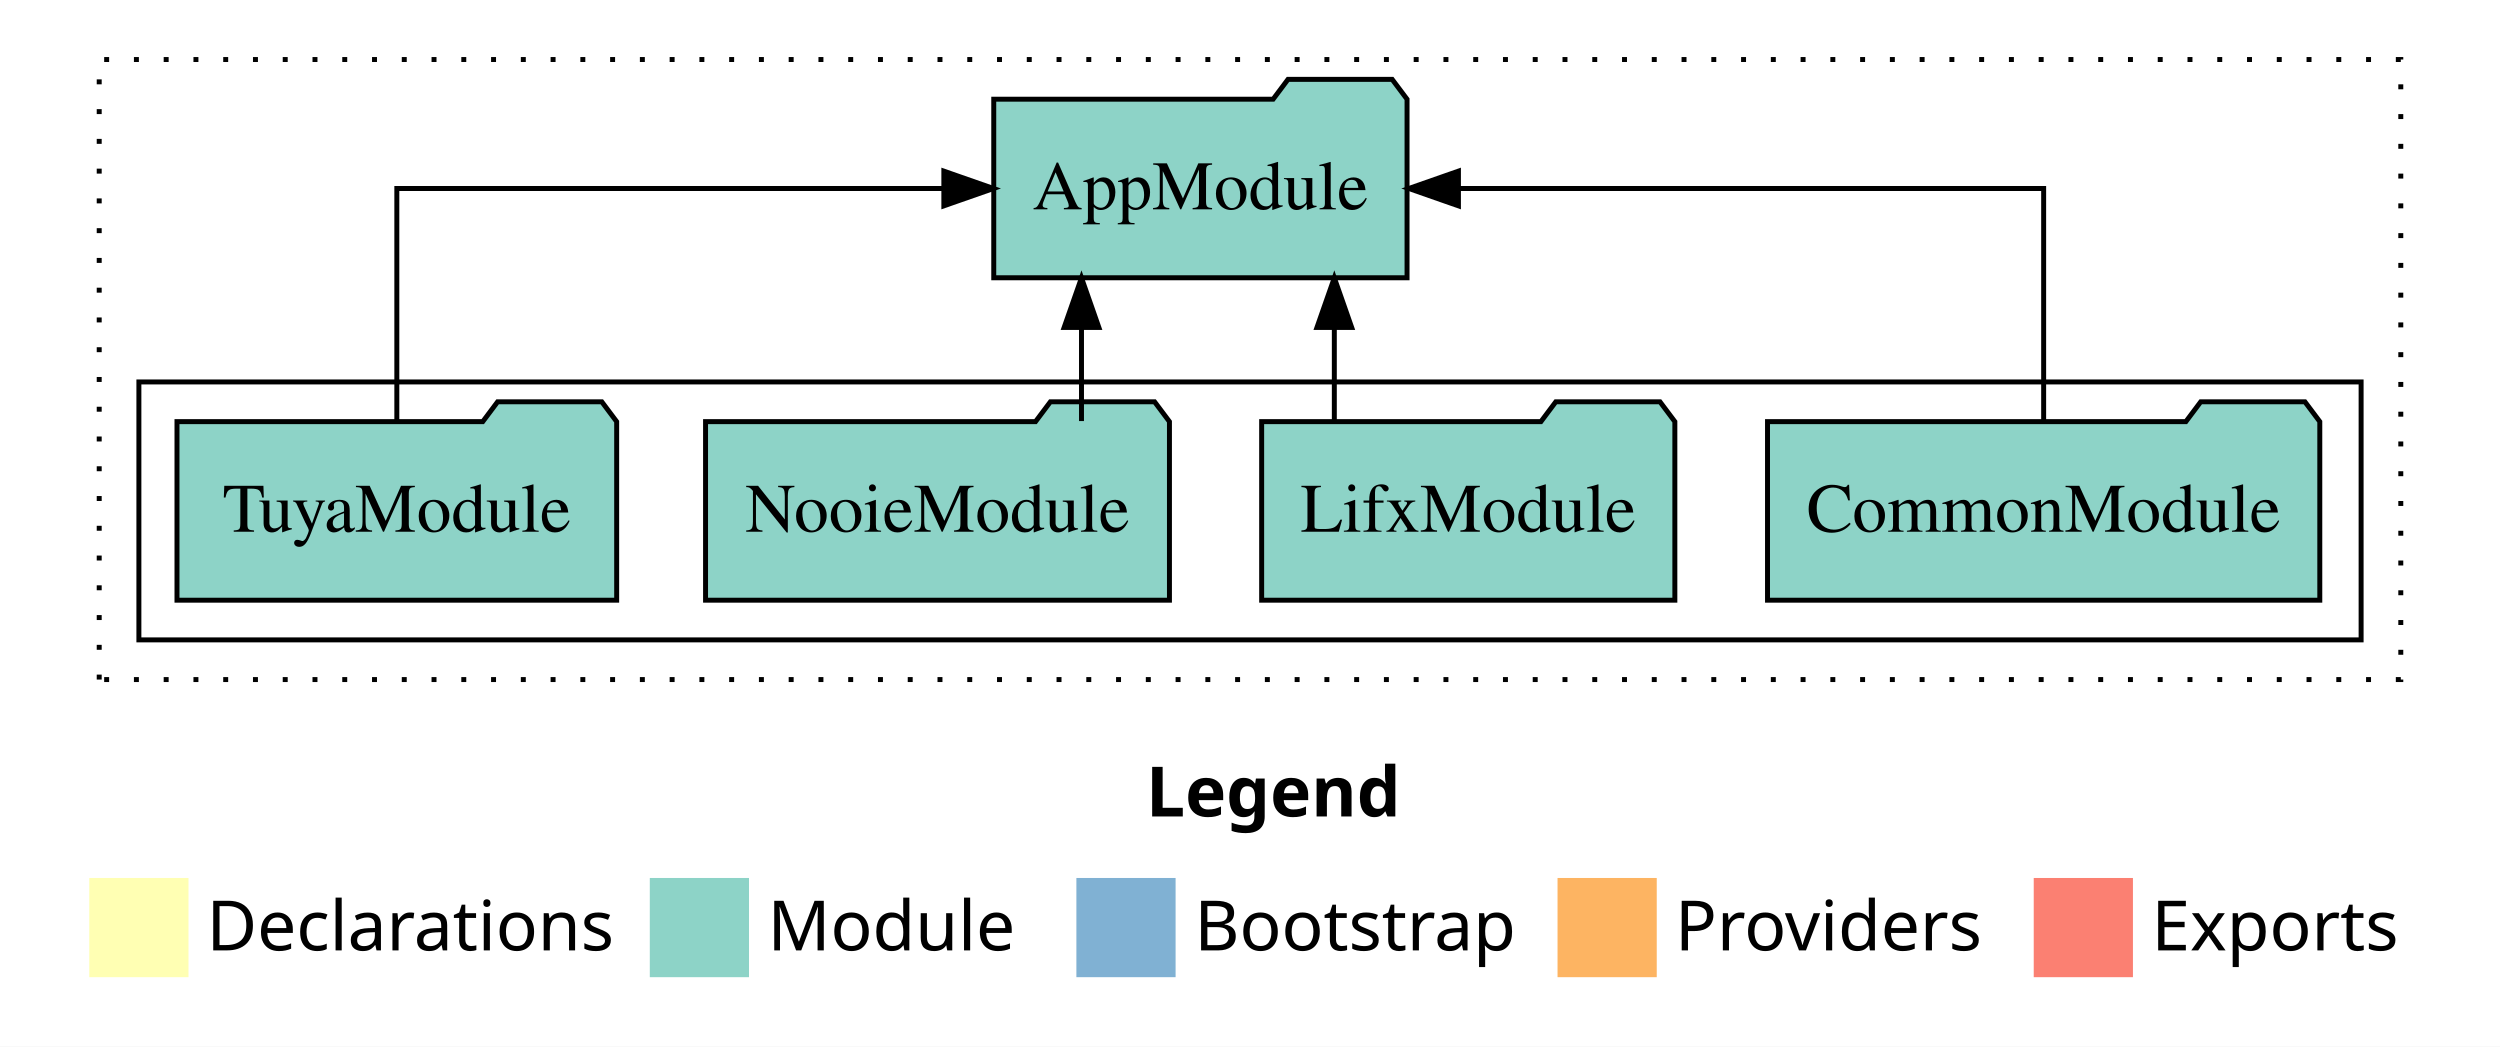
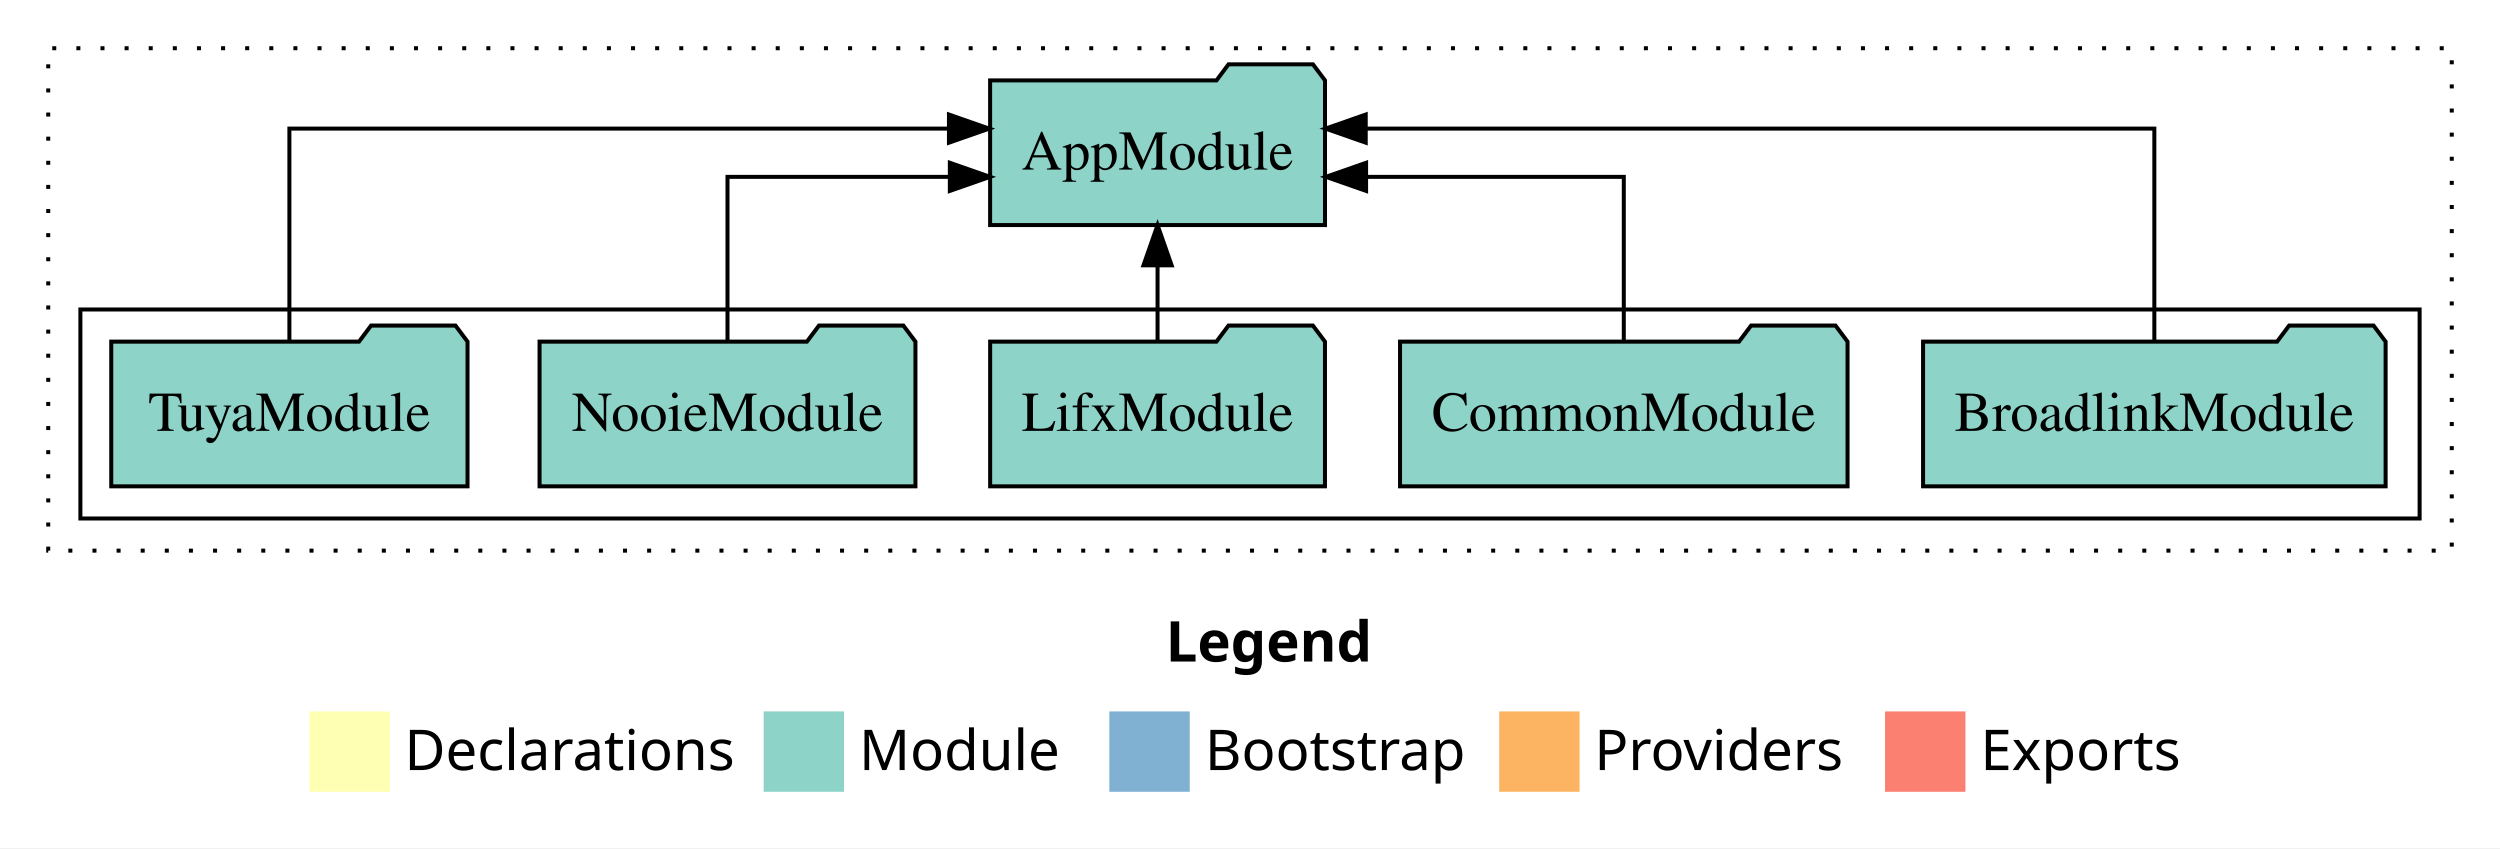
- <svg xmlns="http://www.w3.org/2000/svg" width="504pt" height="211pt" viewBox="0.00 0.00 504.00 211.00">
+ <svg xmlns="http://www.w3.org/2000/svg" width="622pt" height="211pt" viewBox="0.00 0.00 622.00 211.00">
  <g id="graph0" class="graph" transform="scale(1 1) rotate(0) translate(4 207)">
-     <polygon fill="white" stroke="transparent" points="-4,4 -4,-207 500,-207 500,4 -4,4" />
-     <text text-anchor="start" x="227.01" y="-42.4" font-family="sans-serif" font-weight="bold" font-size="14.00">Legend</text>
-     <polygon fill="#ffffb3" stroke="transparent" points="14,-10 14,-30 34,-30 34,-10 14,-10" />
-     <text text-anchor="start" x="37.63" y="-15.4" font-family="sans-serif" font-size="14.00">  Declarations</text>
-     <polygon fill="#8dd3c7" stroke="transparent" points="127,-10 127,-30 147,-30 147,-10 127,-10" />
-     <text text-anchor="start" x="150.73" y="-15.4" font-family="sans-serif" font-size="14.00">  Module</text>
-     <polygon fill="#80b1d3" stroke="transparent" points="213,-10 213,-30 233,-30 233,-10 213,-10" />
-     <text text-anchor="start" x="236.78" y="-15.4" font-family="sans-serif" font-size="14.00">  Bootstrap</text>
-     <polygon fill="#fdb462" stroke="transparent" points="310,-10 310,-30 330,-30 330,-10 310,-10" />
-     <text text-anchor="start" x="333.67" y="-15.4" font-family="sans-serif" font-size="14.00">  Providers</text>
-     <polygon fill="#fb8072" stroke="transparent" points="406,-10 406,-30 426,-30 426,-10 406,-10" />
-     <text text-anchor="start" x="429.73" y="-15.4" font-family="sans-serif" font-size="14.00">  Exports</text>
+     <polygon fill="white" stroke="transparent" points="-4,4 -4,-207 618,-207 618,4 -4,4" />
+     <text text-anchor="start" x="286.01" y="-42.4" font-family="sans-serif" font-weight="bold" font-size="14.00">Legend</text>
+     <polygon fill="#ffffb3" stroke="transparent" points="73,-10 73,-30 93,-30 93,-10 73,-10" />
+     <text text-anchor="start" x="96.63" y="-15.4" font-family="sans-serif" font-size="14.00">  Declarations</text>
+     <polygon fill="#8dd3c7" stroke="transparent" points="186,-10 186,-30 206,-30 206,-10 186,-10" />
+     <text text-anchor="start" x="209.73" y="-15.4" font-family="sans-serif" font-size="14.00">  Module</text>
+     <polygon fill="#80b1d3" stroke="transparent" points="272,-10 272,-30 292,-30 292,-10 272,-10" />
+     <text text-anchor="start" x="295.78" y="-15.4" font-family="sans-serif" font-size="14.00">  Bootstrap</text>
+     <polygon fill="#fdb462" stroke="transparent" points="369,-10 369,-30 389,-30 389,-10 369,-10" />
+     <text text-anchor="start" x="392.67" y="-15.4" font-family="sans-serif" font-size="14.00">  Providers</text>
+     <polygon fill="#fb8072" stroke="transparent" points="465,-10 465,-30 485,-30 485,-10 465,-10" />
+     <text text-anchor="start" x="488.73" y="-15.4" font-family="sans-serif" font-size="14.00">  Exports</text>
    <g id="clust1" class="cluster">
-       <polygon fill="none" stroke="black" stroke-dasharray="1,5" points="16,-70 16,-195 480,-195 480,-70 16,-70" />
+       <polygon fill="none" stroke="black" stroke-dasharray="1,5" points="8,-70 8,-195 606,-195 606,-70 8,-70" />
    </g>
    <g id="clust3" class="cluster">
-       <polygon fill="none" stroke="black" points="24,-78 24,-130 472,-130 472,-78 24,-78" />
+       <polygon fill="none" stroke="black" points="16,-78 16,-130 598,-130 598,-78 16,-78" />
    </g>
    <g id="node1" class="node">
-       <polygon fill="#8dd3c7" stroke="black" points="463.67,-122 460.67,-126 439.67,-126 436.67,-122 352.33,-122 352.33,-86 463.67,-86 463.67,-122" />
-       <text text-anchor="middle" x="408" y="-99.8" font-family="Times,serif" font-size="14.00">CommonModule</text>
+       <polygon fill="#8dd3c7" stroke="black" points="589.54,-122 586.54,-126 565.54,-126 562.54,-122 474.46,-122 474.46,-86 589.54,-86 589.54,-122" />
+       <text text-anchor="middle" x="532" y="-99.8" font-family="Times,serif" font-size="14.00">BroadlinkModule</text>
+     </g>
+     <g id="node6" class="node">
+       <polygon fill="#8dd3c7" stroke="black" points="325.66,-187 322.66,-191 301.66,-191 298.66,-187 242.34,-187 242.34,-151 325.66,-151 325.66,-187" />
+       <text text-anchor="middle" x="284" y="-164.8" font-family="Times,serif" font-size="14.00">AppModule</text>
+     </g>
+     <g id="edge1" class="edge">
+       <path fill="none" stroke="black" d="M532,-122.28C532,-143.32 532,-175 532,-175 532,-175 335.79,-175 335.79,-175" />
+       <polygon fill="black" stroke="black" points="335.79,-171.5 325.79,-175 335.79,-178.5 335.79,-171.5" />
+     </g>
+     <g id="node2" class="node">
+       <polygon fill="#8dd3c7" stroke="black" points="455.67,-122 452.67,-126 431.67,-126 428.67,-122 344.33,-122 344.33,-86 455.67,-86 455.67,-122" />
+       <text text-anchor="middle" x="400" y="-99.8" font-family="Times,serif" font-size="14.00">CommonModule</text>
+     </g>
+     <g id="edge2" class="edge">
+       <path fill="none" stroke="black" d="M400,-122.02C400,-139.37 400,-163 400,-163 400,-163 335.88,-163 335.88,-163" />
+       <polygon fill="black" stroke="black" points="335.88,-159.5 325.88,-163 335.88,-166.5 335.88,-159.5" />
+     </g>
+     <g id="node3" class="node">
+       <polygon fill="#8dd3c7" stroke="black" points="325.65,-122 322.65,-126 301.65,-126 298.65,-122 242.35,-122 242.35,-86 325.65,-86 325.65,-122" />
+       <text text-anchor="middle" x="284" y="-99.8" font-family="Times,serif" font-size="14.00">LifxModule</text>
+     </g>
+     <g id="edge3" class="edge">
+       <path fill="none" stroke="black" d="M284,-122.11C284,-122.11 284,-140.99 284,-140.99" />
+       <polygon fill="black" stroke="black" points="280.5,-140.99 284,-150.99 287.5,-140.99 280.5,-140.99" />
+     </g>
+     <g id="node4" class="node">
+       <polygon fill="#8dd3c7" stroke="black" points="223.76,-122 220.76,-126 199.76,-126 196.76,-122 130.24,-122 130.24,-86 223.76,-86 223.76,-122" />
+       <text text-anchor="middle" x="177" y="-99.8" font-family="Times,serif" font-size="14.00">NooieModule</text>
+     </g>
+     <g id="edge4" class="edge">
+       <path fill="none" stroke="black" d="M177,-122.02C177,-139.37 177,-163 177,-163 177,-163 232.32,-163 232.32,-163" />
+       <polygon fill="black" stroke="black" points="232.32,-166.5 242.32,-163 232.32,-159.5 232.32,-166.5" />
    </g>
    <g id="node5" class="node">
-       <polygon fill="#8dd3c7" stroke="black" points="279.66,-187 276.66,-191 255.66,-191 252.66,-187 196.34,-187 196.34,-151 279.66,-151 279.66,-187" />
-       <text text-anchor="middle" x="238" y="-164.8" font-family="Times,serif" font-size="14.00">AppModule</text>
+       <polygon fill="#8dd3c7" stroke="black" points="112.32,-122 109.32,-126 88.32,-126 85.32,-122 23.68,-122 23.68,-86 112.32,-86 112.32,-122" />
+       <text text-anchor="middle" x="68" y="-99.8" font-family="Times,serif" font-size="14.00">TuyaModule</text>
    </g>
-     <g id="edge1" class="edge">
-       <path fill="none" stroke="black" d="M408,-122.11C408,-141.34 408,-169 408,-169 408,-169 290.02,-169 290.02,-169" />
-       <polygon fill="black" stroke="black" points="290.02,-165.5 280.02,-169 290.02,-172.5 290.02,-165.5" />
-     </g>
-     <g id="node2" class="node">
-       <polygon fill="#8dd3c7" stroke="black" points="333.65,-122 330.65,-126 309.65,-126 306.65,-122 250.35,-122 250.35,-86 333.65,-86 333.65,-122" />
-       <text text-anchor="middle" x="292" y="-99.8" font-family="Times,serif" font-size="14.00">LifxModule</text>
-     </g>
-     <g id="edge2" class="edge">
-       <path fill="none" stroke="black" d="M265,-122.11C265,-122.11 265,-140.99 265,-140.99" />
-       <polygon fill="black" stroke="black" points="261.5,-140.99 265,-150.99 268.5,-140.99 261.5,-140.99" />
-     </g>
-     <g id="node3" class="node">
-       <polygon fill="#8dd3c7" stroke="black" points="231.76,-122 228.76,-126 207.76,-126 204.76,-122 138.24,-122 138.24,-86 231.76,-86 231.76,-122" />
-       <text text-anchor="middle" x="185" y="-99.8" font-family="Times,serif" font-size="14.00">NooieModule</text>
-     </g>
-     <g id="edge3" class="edge">
-       <path fill="none" stroke="black" d="M214.03,-122.11C214.03,-122.11 214.03,-140.99 214.03,-140.99" />
-       <polygon fill="black" stroke="black" points="210.53,-140.99 214.03,-150.99 217.53,-140.99 210.53,-140.99" />
-     </g>
-     <g id="node4" class="node">
-       <polygon fill="#8dd3c7" stroke="black" points="120.32,-122 117.32,-126 96.32,-126 93.32,-122 31.68,-122 31.68,-86 120.32,-86 120.32,-122" />
-       <text text-anchor="middle" x="76" y="-99.8" font-family="Times,serif" font-size="14.00">TuyaModule</text>
-     </g>
-     <g id="edge4" class="edge">
-       <path fill="none" stroke="black" d="M76,-122.11C76,-141.34 76,-169 76,-169 76,-169 186.28,-169 186.28,-169" />
-       <polygon fill="black" stroke="black" points="186.28,-172.5 196.28,-169 186.28,-165.5 186.28,-172.5" />
+     <g id="edge5" class="edge">
+       <path fill="none" stroke="black" d="M68,-122.28C68,-143.32 68,-175 68,-175 68,-175 232.1,-175 232.1,-175" />
+       <polygon fill="black" stroke="black" points="232.1,-178.5 242.1,-175 232.1,-171.5 232.1,-178.5" />
    </g>
  </g>
</svg>
